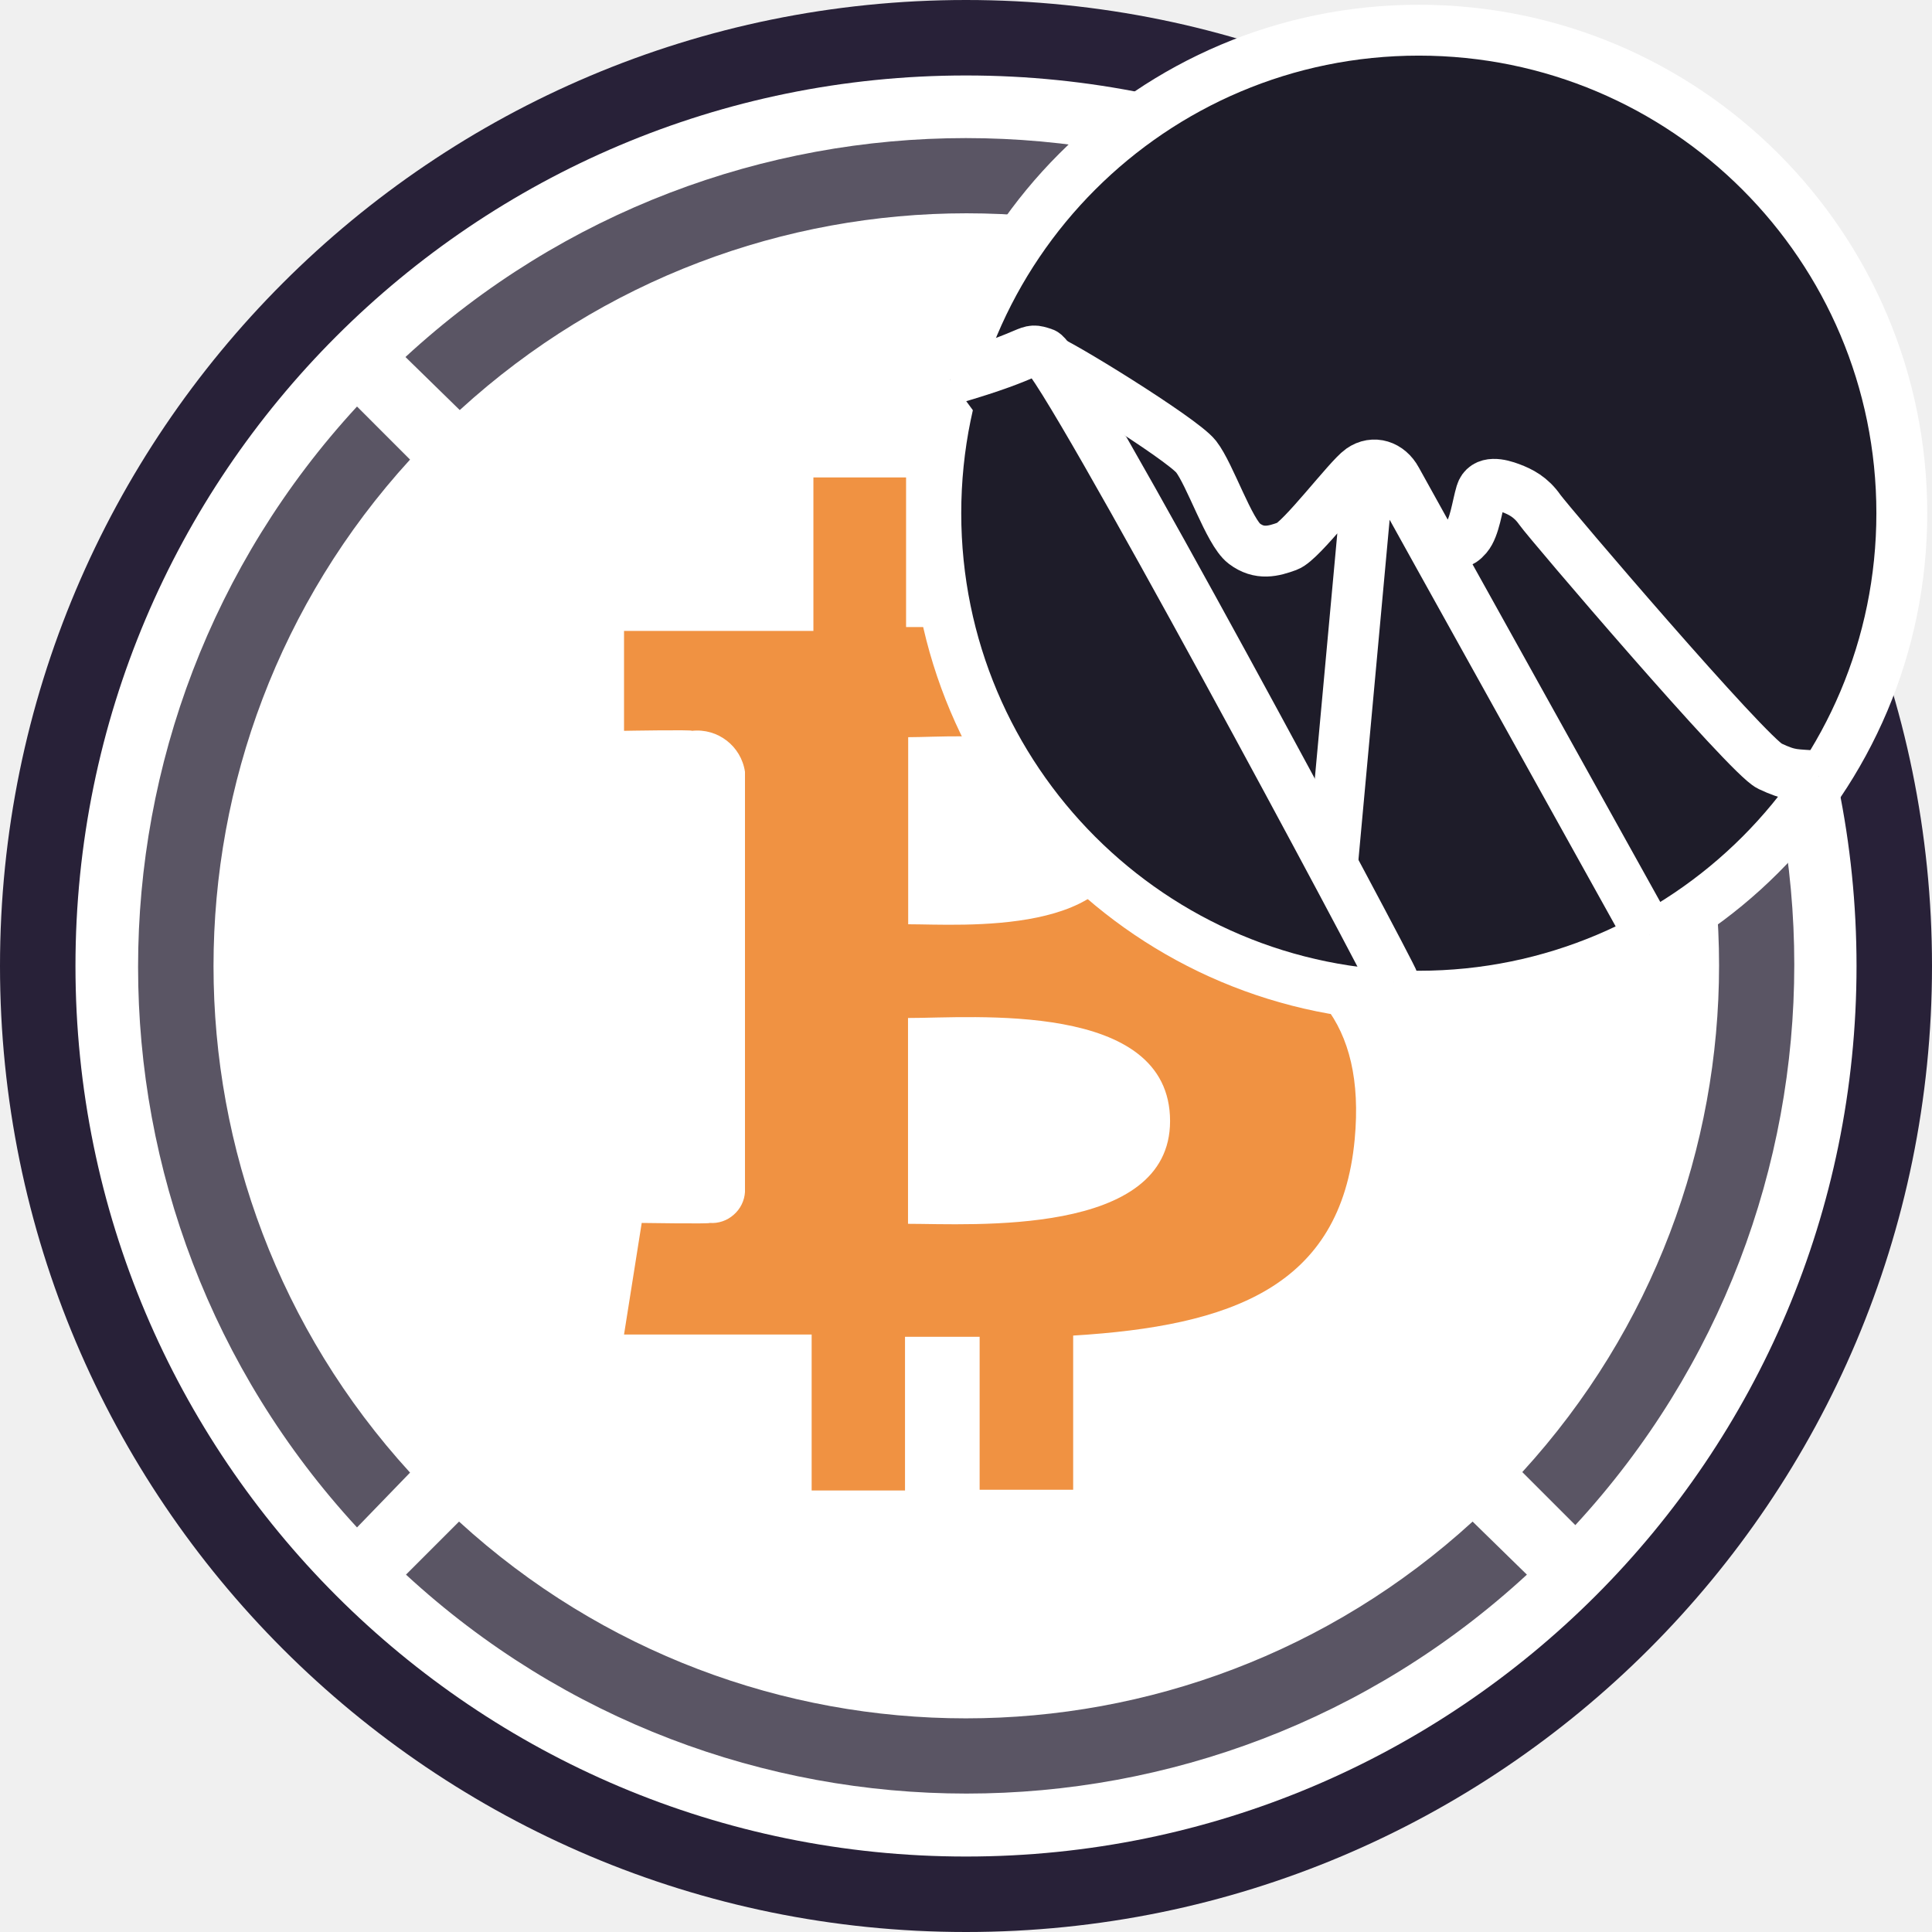
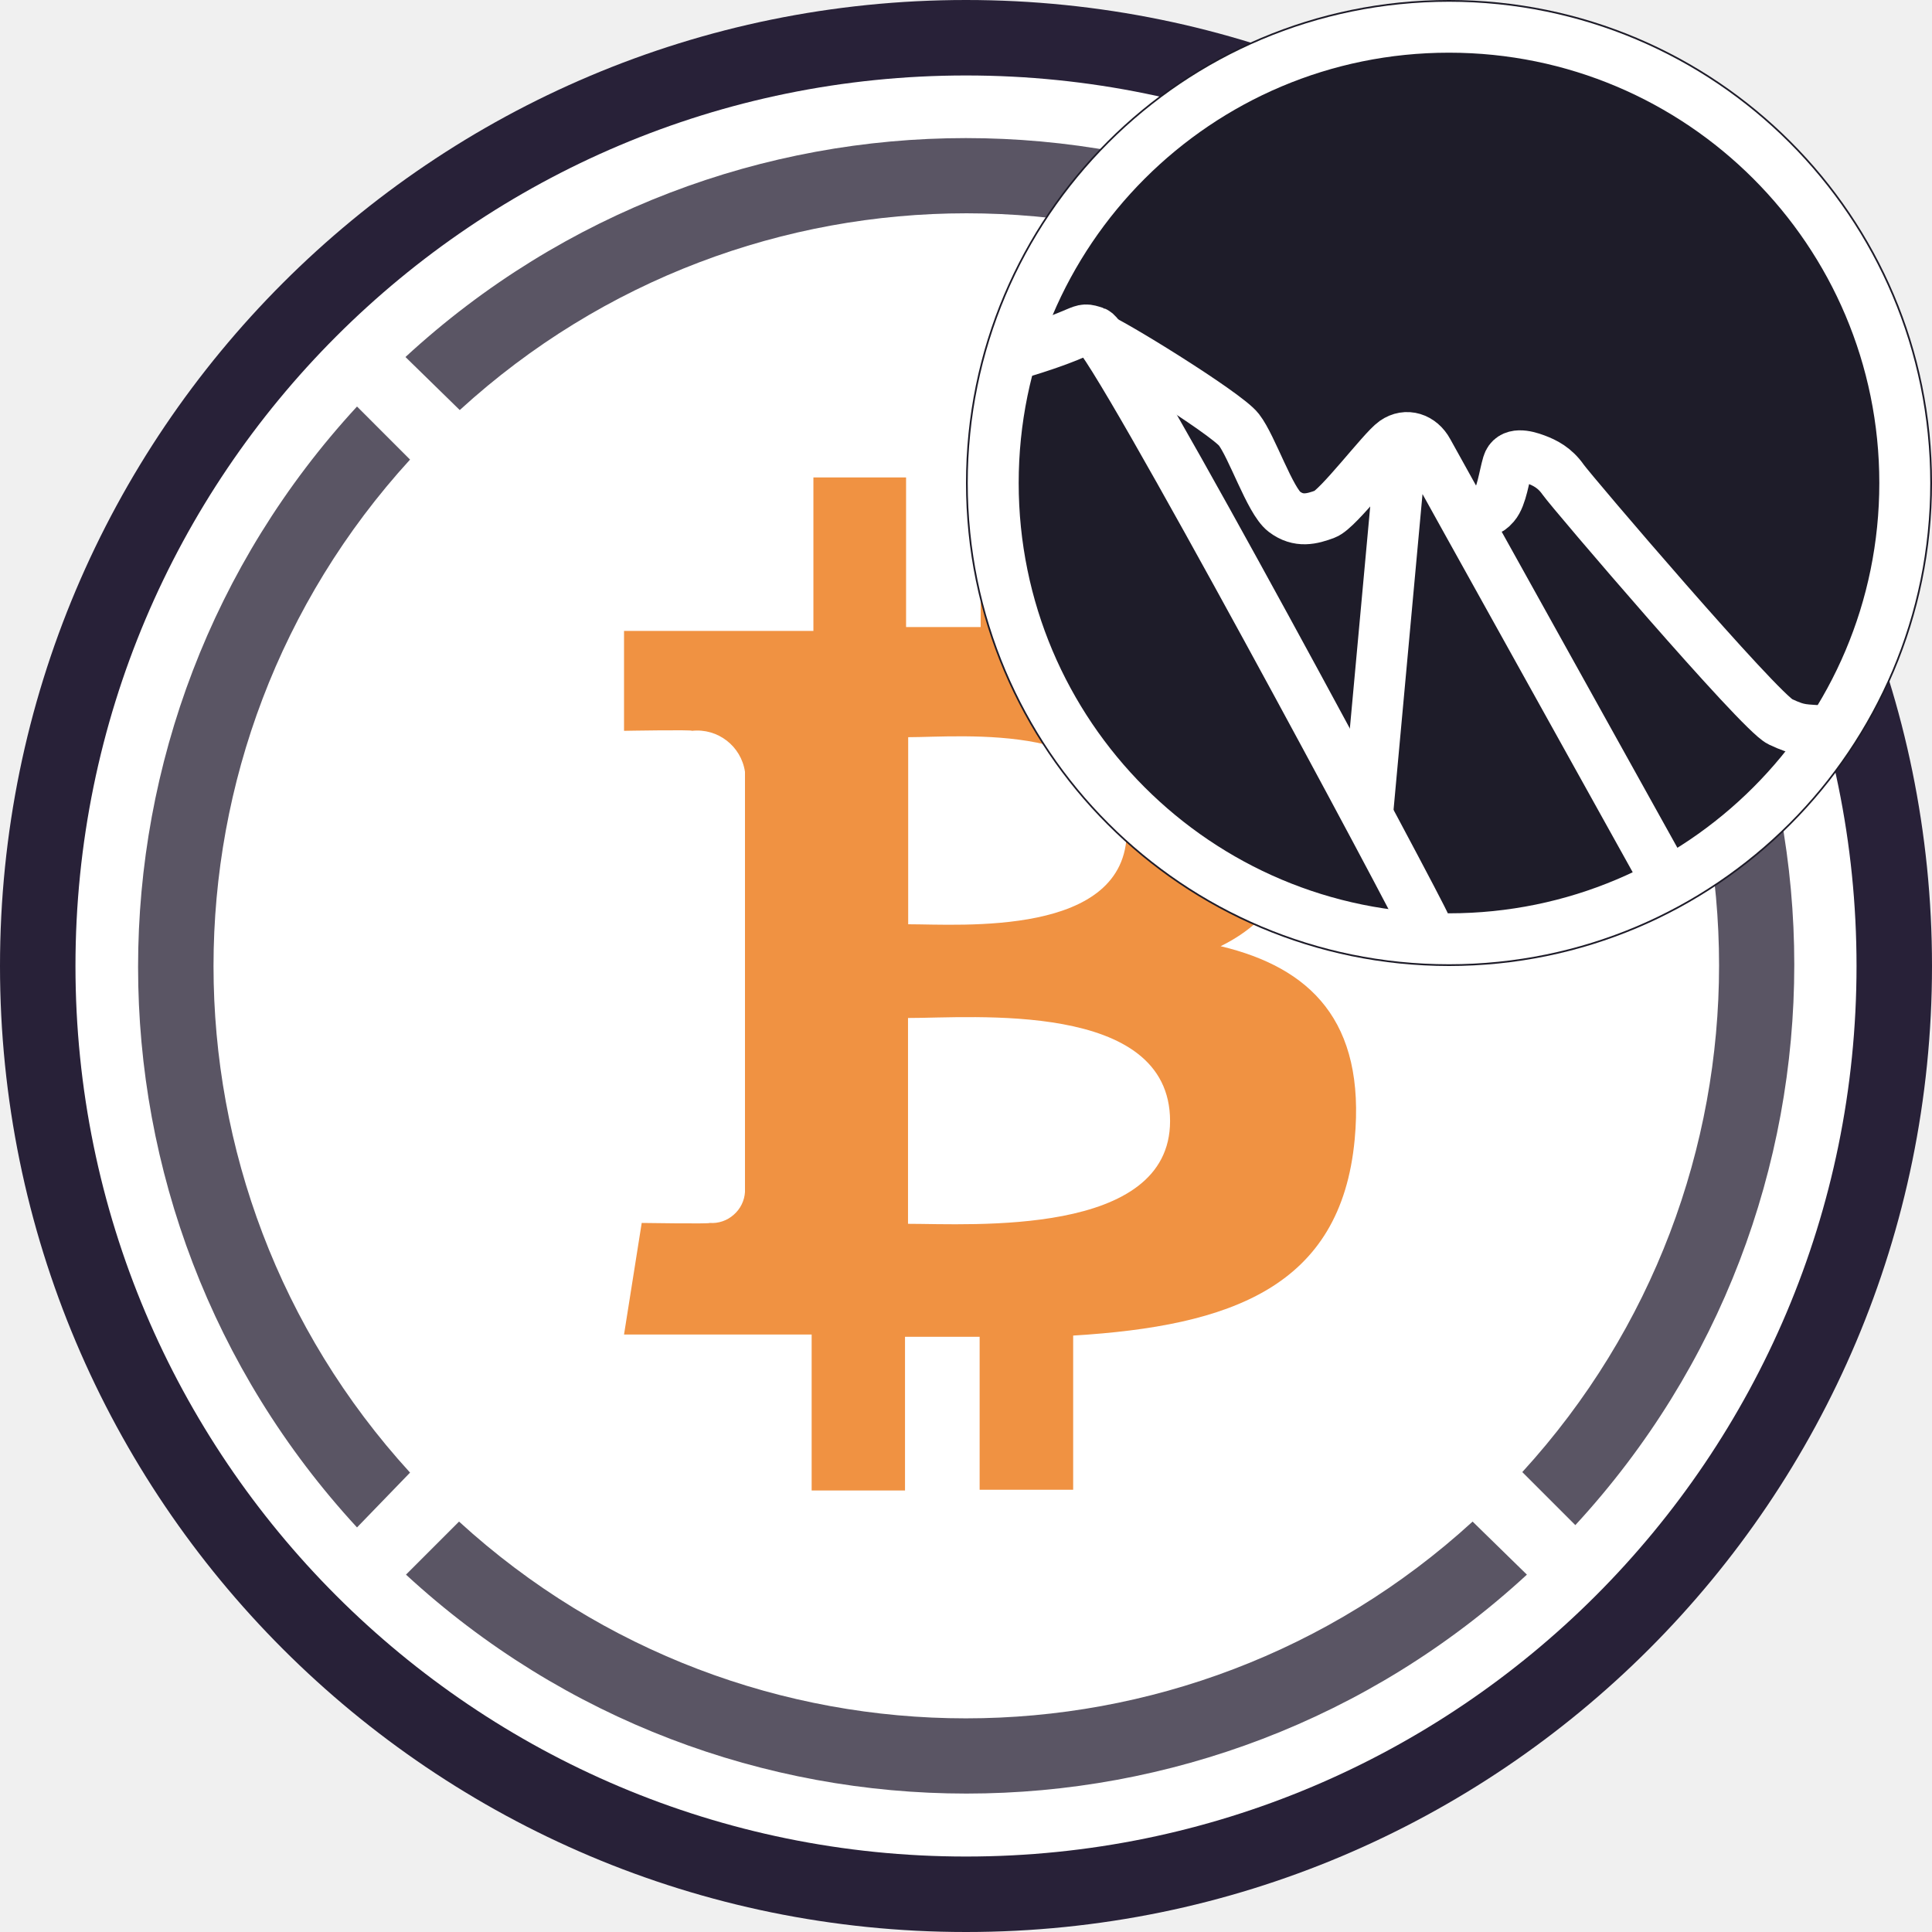
<svg xmlns="http://www.w3.org/2000/svg" viewBox="0 0 128 128">
  <circle cx="64" cy="64" r="64" fill="#282138" />
  <circle cx="64" cy="64" r="59" fill="#fff" />
  <path fill="#5A5564" d="m104.37 26.863-3.514 3.514a49.756 49.756 0 0 1 0 67.152l3.514 3.514a54.776 54.776 0 0 0 0-74.262zm-73.91.305a49.754 49.754 0 0 1 67.15 0l3.515-3.515a54.78 54.78 0 0 0-74.262 0zm-3.293 70.396a49.754 49.754 0 0 1 0-67.116l-3.514-3.515a54.78 54.78 0 0 0 0 74.263zm70.397 3.245a49.756 49.756 0 0 1-67.151 0l-3.515 3.515a54.78 54.78 0 0 0 74.263 0z" />
  <path fill="#F09242" d="M86.189 52.273c-.703-7.334-7.03-9.794-15.031-10.544V31.632h-6.186v9.911H60.03v-9.911h-6.14V41.8H41.344v6.619s4.569-.082 4.499 0a3.2 3.2 0 0 1 3.514 2.718v27.835a2.17 2.17 0 0 1-.75 1.511 2.15 2.15 0 0 1-1.593.54c.082.07-4.499 0-4.499 0l-1.171 7.391h12.43v10.333h6.185v-10.18h4.944V98.7H71.1V88.485c10.45-.633 17.737-3.21 18.651-12.992.738-7.873-2.964-11.388-8.88-12.805 3.596-1.77 5.822-5.05 5.319-10.415m-8.67 22.001c0 7.685-13.168 6.807-17.362 6.807V67.444c4.195.012 17.362-1.195 17.362 6.83m-2.87-19.213c0 7.03-10.989 6.174-14.48 6.174V48.841c3.491 0 14.48-1.102 14.48 6.22" />
-   <svg viewBox="0 0 128 128">
-     <path fill="#1E1C29" stroke="#fff" stroke-width="3.37" d="M62 33.999C62 16.319 76.32 2 93.999 2 111.679 2 126 16.32 126 33.999 126 51.679 111.679 66 93.999 66S62 51.679 62 33.999Z" />
-     <path fill="#1E1C29" d="M62.953 25.136c6.02-1.736 4.918-2.147 6.19-1.736 1.272.413 23.05 41.061 23.186 41.644" />
-     <path fill="none" stroke="#fff" stroke-width="3.37" d="M62.953 25.136c6.02-1.736 4.918-2.147 6.19-1.736 1.272.413 23.05 41.061 23.186 41.644" />
-     <path fill="#1E1C29" d="M69.164 23.73c.75.153 9.156 5.337 10.081 6.523.927 1.188 2.184 4.999 3.192 5.762s1.934.508 2.858.169 4.033-4.49 4.874-5.083 1.848-.253 2.352.679c.503.93 16.14 29.028 16.762 30.159M95.671 36.472c.93-.676 1.016-.339 1.522-.928.508-.593.678-2.028.932-2.873.255-.847 1.27-.595 1.946-.34s1.354.593 1.946 1.44c.594.842 13.792 16.308 15.232 16.986 1.436.674 1.611.526 3.258.674" />
-     <path fill="none" stroke="#fff" stroke-width="3.37" d="M69.164 23.73c.75.153 9.156 5.337 10.081 6.523.927 1.188 2.184 4.999 3.192 5.762s1.934.508 2.858.169 4.033-4.49 4.874-5.083 1.848-.253 2.352.679c.503.93 16.14 29.028 16.762 30.159M90.656 31.373l-2.388 26.028m7.403-20.929c.93-.676 1.016-.339 1.522-.928.508-.593.678-2.028.932-2.873.255-.847 1.27-.595 1.946-.34s1.354.593 1.946 1.44c.594.842 13.792 16.308 15.232 16.986 1.436.674 1.611.526 3.258.674" />
-   </svg>
+   <circle cx="64" cy="64" r="64" fill="#1E1C29" transform="translate(64)scale(.5)" />
+   <path fill="none" stroke="#fff" stroke-width="3.375" d="M65.803 32C65.803 15.316 79.317 1.803 96 1.803S126.197 15.317 126.197 32 112.684 62.197 96 62.197 65.803 48.684 65.803 32Z" />
+   <path fill="none" stroke="#fff" stroke-width="3.375" d="M66.704 23.636c5.68-1.637 4.64-2.027 5.84-1.637s21.753 38.748 21.879 39.297" />
+   <path fill="none" stroke="#fff" stroke-width="3.375" d="M72.564 22.31c.707.145 8.642 5.037 9.514 6.156s2.061 4.716 3.013 5.436 1.823.48 2.695.16 3.806-4.237 4.599-4.796 1.744-.24 2.22.639 15.232 27.393 15.818 28.461M92.845 29.521l-2.253 24.564m6.986-19.75c.878-.638.957-.32 1.436-.877s.64-1.914.879-2.712c.24-.797 1.198-.558 1.837-.319s1.278.559 1.837 1.356 13.015 15.392 14.373 16.03 1.519.498 3.074.638" />
</svg>
